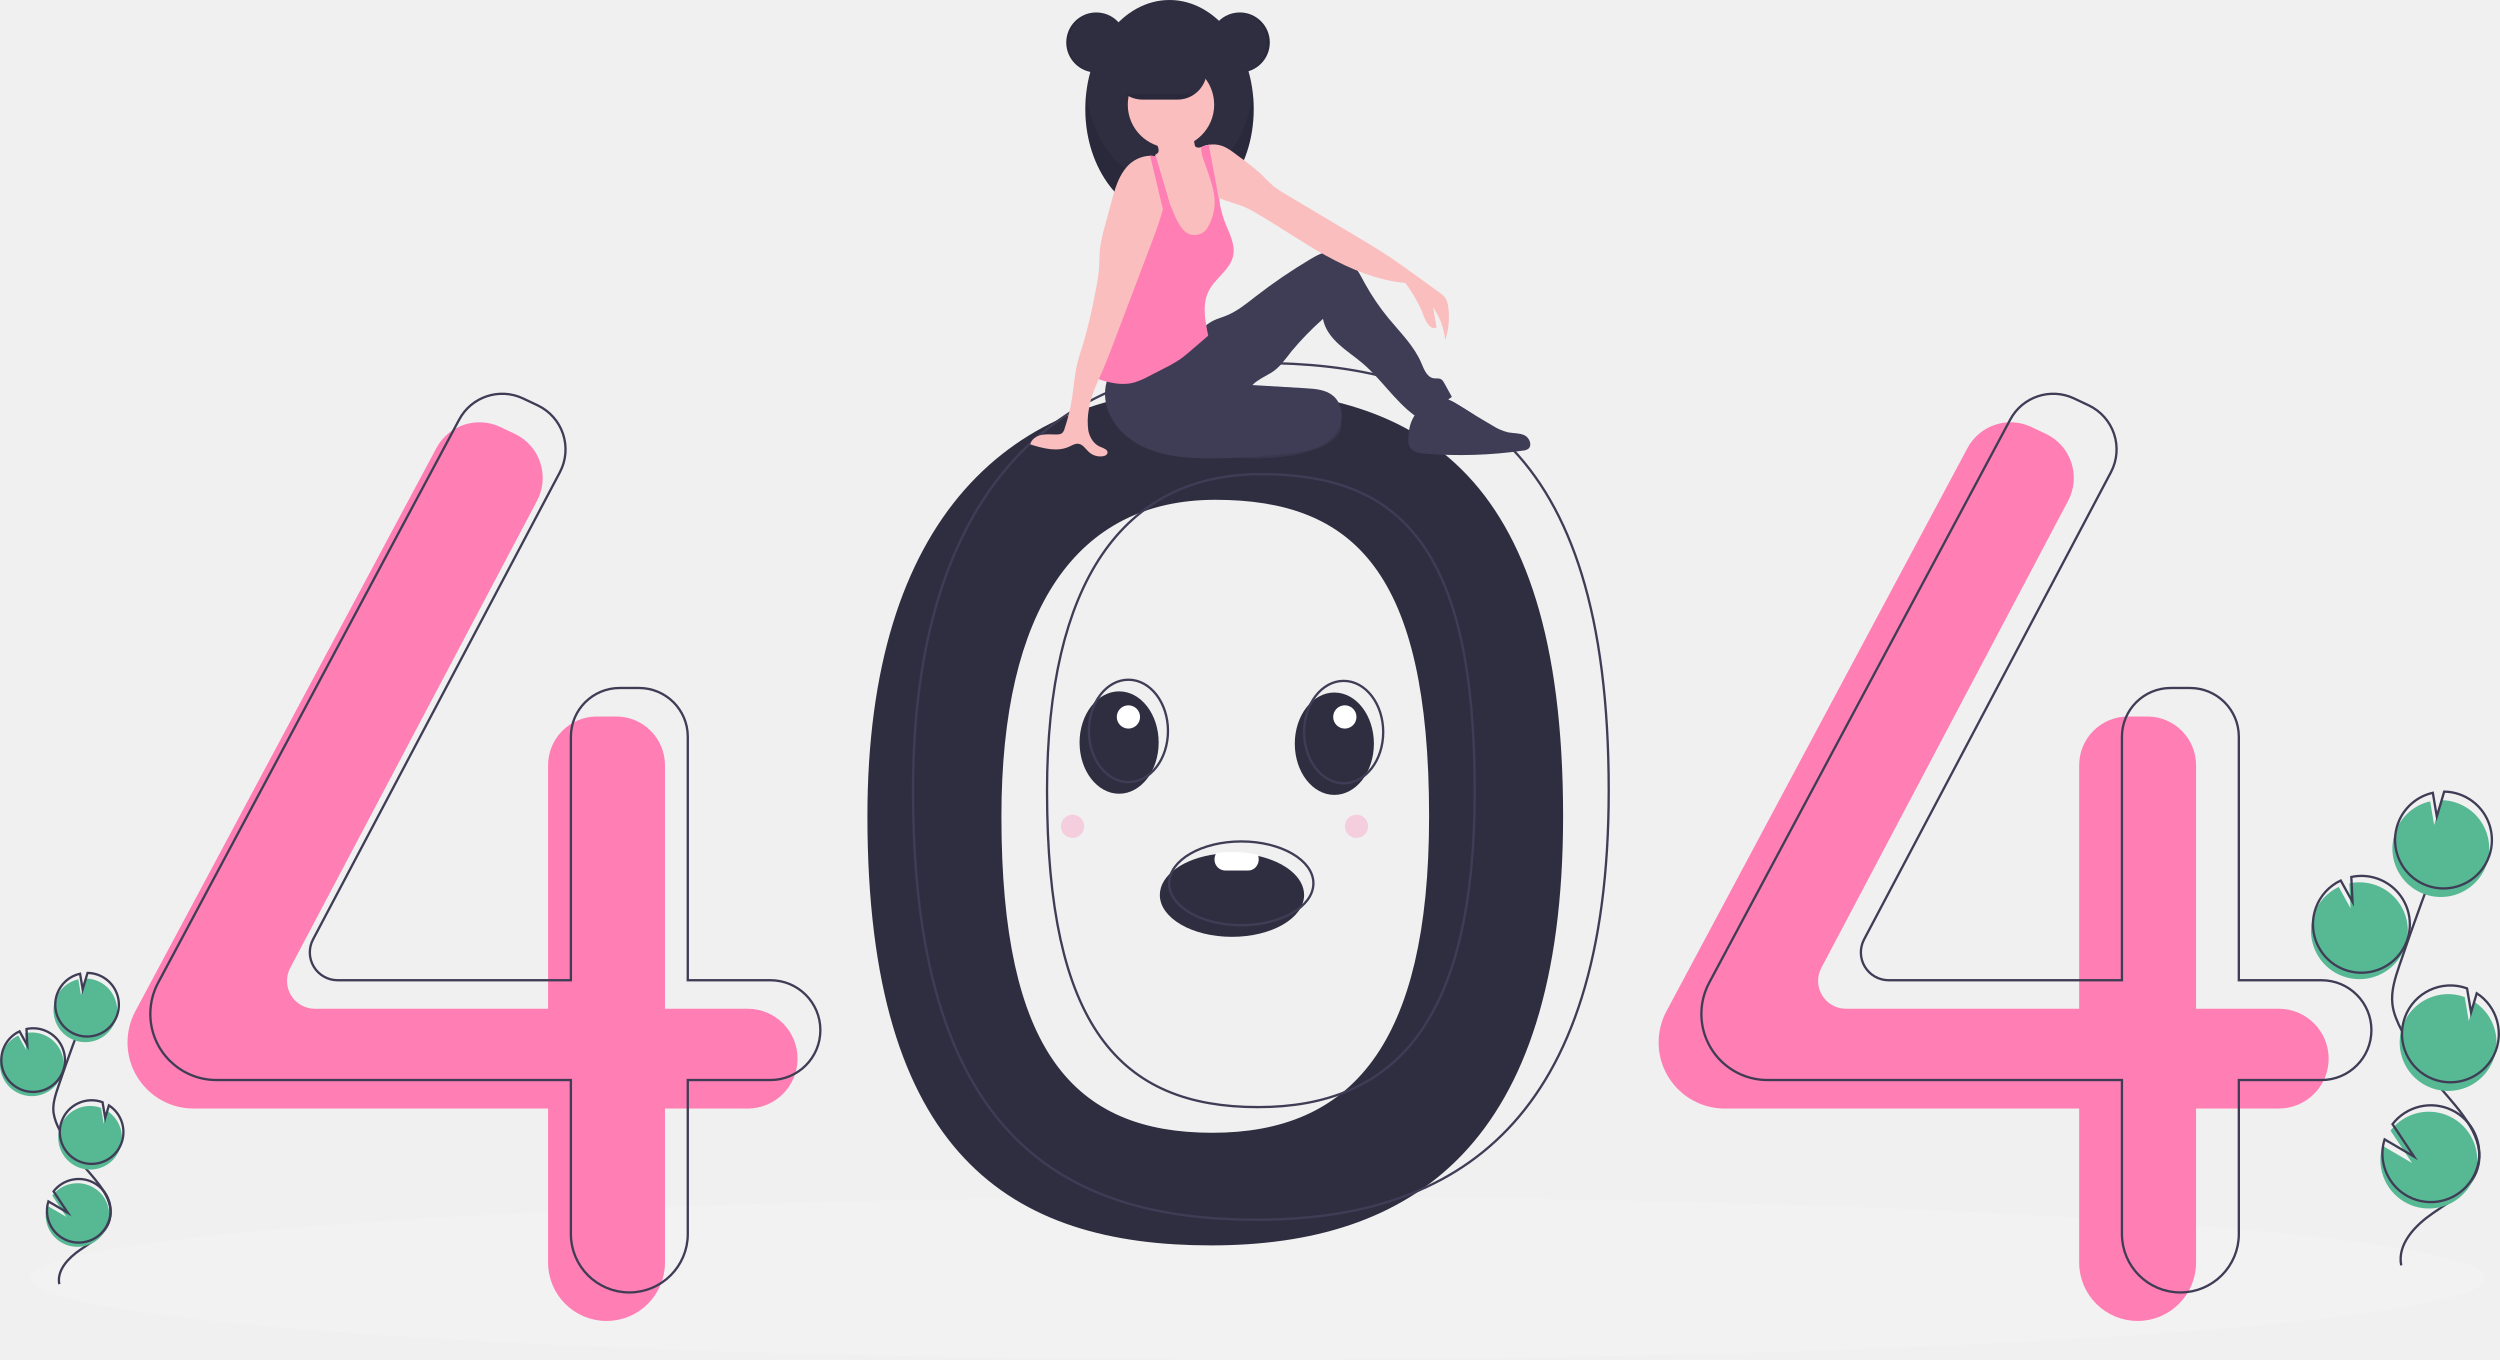
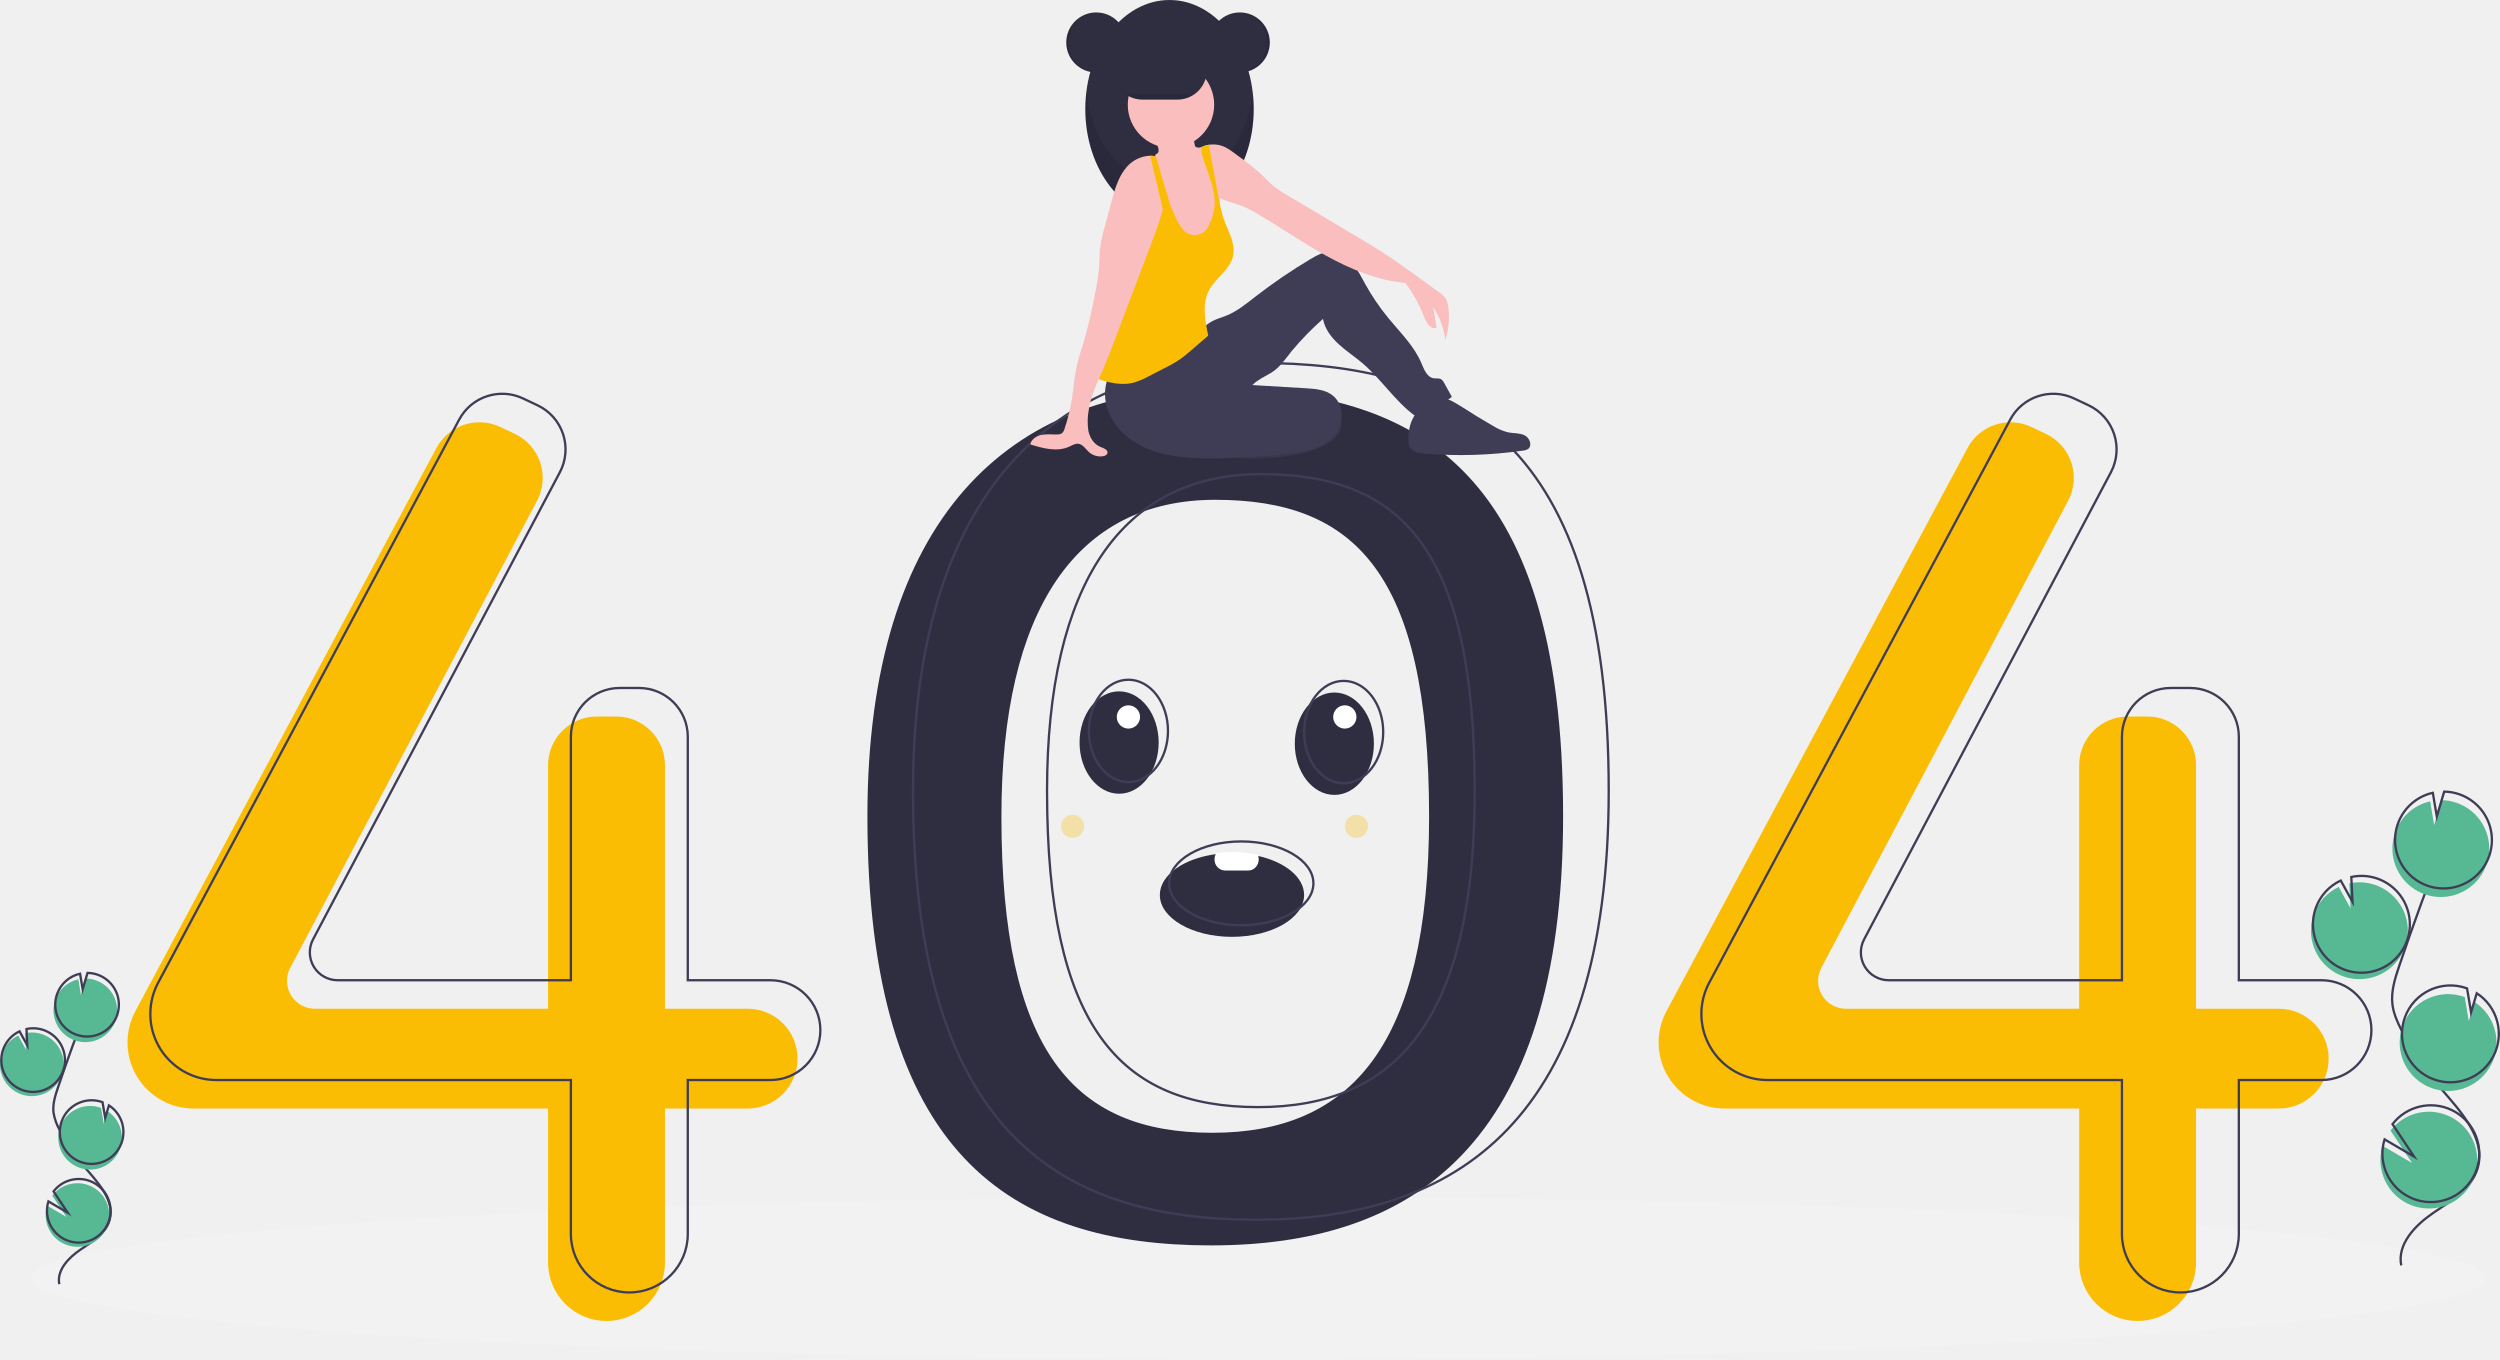
<svg xmlns="http://www.w3.org/2000/svg" id="fd59ce54-f850-4dfc-bc34-dd7d379d600e" data-name="Layer 1" width="1074.392" height="584.231" viewBox="0 0 1074.392 584.231">
  <ellipse cx="540.643" cy="549.309" rx="527.5" ry="34.922" fill="#f2f2f2" />
  <path d="M583.48,324.894c-85.944,0-147.651,55.139-147.651,183.798,0,145.813,61.707,184.411,147.651,184.411s151.327-42.274,151.327-184.411C734.807,356.753,669.424,324.894,583.48,324.894Zm.565,319.808c-59.527,0-90.626-34.923-90.626-135.916,0-89.112,32.372-136.105,91.899-136.105s91.899,30.868,91.899,136.105C677.217,607.234,643.572,644.703,584.045,644.703Z" transform="translate(-63.054 -157.8845)" fill="#2f2e41" />
-   <path d="M384.365,591.401H348.831V486.762A20.956,20.956,0,0,0,327.875,465.806h-8.326a20.956,20.956,0,0,0-20.956,20.956V591.401H198.363a11.963,11.963,0,0,1-10.578-17.552l106.082-200.78A20.956,20.956,0,0,0,284.287,344.33l-6.262-2.957a20.956,20.956,0,0,0-27.429,9.07L121.214,592.475a28.416,28.416,0,0,0-3.356,13.396v0a28.416,28.416,0,0,0,28.416,28.416H298.593v66.167a25.119,25.119,0,0,0,25.119,25.119h0a25.119,25.119,0,0,0,25.119-25.119V634.287h35.534a21.443,21.443,0,0,0,21.443-21.443v0A21.443,21.443,0,0,0,384.365,591.401Z" transform="translate(-63.054 -157.8845)" fill="#ff7eb3" />
-   <path d="M1042.362,591.401h-35.534V486.762A20.956,20.956,0,0,0,985.872,465.806h-8.326a20.956,20.956,0,0,0-20.956,20.956V591.401H856.359a11.963,11.963,0,0,1-10.578-17.552L951.864,373.069A20.956,20.956,0,0,0,942.284,344.33l-6.262-2.957a20.956,20.956,0,0,0-27.429,9.07L779.211,592.475a28.416,28.416,0,0,0-3.356,13.396v0a28.416,28.416,0,0,0,28.416,28.416H956.589v66.167a25.119,25.119,0,0,0,25.119,25.119h0a25.119,25.119,0,0,0,25.119-25.119V634.287h35.534a21.443,21.443,0,0,0,21.443-21.443v0A21.443,21.443,0,0,0,1042.362,591.401Z" transform="translate(-63.054 -157.8845)" fill="#ff7eb3" />
+   <path d="M384.365,591.401H348.831V486.762A20.956,20.956,0,0,0,327.875,465.806h-8.326a20.956,20.956,0,0,0-20.956,20.956V591.401H198.363a11.963,11.963,0,0,1-10.578-17.552l106.082-200.78A20.956,20.956,0,0,0,284.287,344.33l-6.262-2.957a20.956,20.956,0,0,0-27.429,9.07L121.214,592.475a28.416,28.416,0,0,0-3.356,13.396v0a28.416,28.416,0,0,0,28.416,28.416H298.593v66.167a25.119,25.119,0,0,0,25.119,25.119h0a25.119,25.119,0,0,0,25.119-25.119V634.287h35.534a21.443,21.443,0,0,0,21.443-21.443v0A21.443,21.443,0,0,0,384.365,591.401Z" transform="translate(-63.054 -157.8845)" fill="#fbbd03" />
+   <path d="M1042.362,591.401h-35.534V486.762A20.956,20.956,0,0,0,985.872,465.806h-8.326a20.956,20.956,0,0,0-20.956,20.956V591.401H856.359a11.963,11.963,0,0,1-10.578-17.552L951.864,373.069A20.956,20.956,0,0,0,942.284,344.33l-6.262-2.957a20.956,20.956,0,0,0-27.429,9.07L779.211,592.475a28.416,28.416,0,0,0-3.356,13.396v0a28.416,28.416,0,0,0,28.416,28.416H956.589v66.167a25.119,25.119,0,0,0,25.119,25.119h0a25.119,25.119,0,0,0,25.119-25.119V634.287h35.534a21.443,21.443,0,0,0,21.443-21.443v0A21.443,21.443,0,0,0,1042.362,591.401Z" transform="translate(-63.054 -157.8845)" fill="#fbbd03" />
  <path d="M394.168,579.148H358.634V474.509a20.956,20.956,0,0,0-20.956-20.956h-8.326a20.956,20.956,0,0,0-20.956,20.956V579.148H208.165a11.963,11.963,0,0,1-10.578-17.552L303.67,360.816a20.956,20.956,0,0,0-9.58-28.739l-6.262-2.957a20.956,20.956,0,0,0-27.429,9.07L131.017,580.222a28.416,28.416,0,0,0-3.356,13.396v0a28.416,28.416,0,0,0,28.416,28.416H308.395v66.167a25.119,25.119,0,0,0,25.119,25.119h0a25.119,25.119,0,0,0,25.119-25.119V622.034h35.534a21.443,21.443,0,0,0,21.443-21.443v0A21.443,21.443,0,0,0,394.168,579.148Z" transform="translate(-63.054 -157.8845)" fill="none" stroke="#3f3d56" stroke-miterlimit="10" />
  <path d="M1060.742,579.148h-35.534V474.509a20.956,20.956,0,0,0-20.956-20.956H995.925a20.956,20.956,0,0,0-20.956,20.956V579.148H874.739a11.963,11.963,0,0,1-10.578-17.552L970.244,360.816a20.956,20.956,0,0,0-9.58-28.739l-6.262-2.957a20.956,20.956,0,0,0-27.429,9.07L797.59,580.222a28.416,28.416,0,0,0-3.356,13.396v0a28.416,28.416,0,0,0,28.416,28.416H974.969v66.167a25.119,25.119,0,0,0,25.119,25.119h0a25.119,25.119,0,0,0,25.119-25.119V622.034h35.534a21.443,21.443,0,0,0,21.443-21.443v0A21.443,21.443,0,0,0,1060.742,579.148Z" transform="translate(-63.054 -157.8845)" fill="none" stroke="#3f3d56" stroke-miterlimit="10" />
  <path d="M603.085,313.866c-85.944,0-147.651,55.139-147.651,183.798,0,145.813,61.707,184.411,147.651,184.411s151.327-42.274,151.327-184.411C754.412,345.725,689.029,313.866,603.085,313.866Zm.565,319.808c-59.527,0-90.626-34.923-90.626-135.916,0-89.112,32.372-136.105,91.899-136.105s91.899,30.868,91.899,136.105C696.822,596.206,663.177,633.675,603.65,633.675Z" transform="translate(-63.054 -157.8845)" fill="none" stroke="#3f3d56" stroke-miterlimit="10" />
  <circle cx="471.141" cy="18.25" r="12.901" fill="#2f2e41" />
  <ellipse cx="502.607" cy="46.885" rx="36.186" ry="46.885" fill="#2f2e41" />
  <path d="M565.661,237.494c-18.128,0-33.141-17.271-35.776-39.805a60.976,60.976,0,0,0-.41,7.08c0,25.894,16.201,46.885,36.186,46.885s36.186-20.991,36.186-46.885a60.976,60.976,0,0,0-.41-7.08C598.803,220.224,583.789,237.494,565.661,237.494Z" transform="translate(-63.054 -157.8845)" opacity="0.1" />
  <path d="M639.296,342.073c-.777,3.193-4.128,5.751-7.839,7.538-7.802,3.757-17.425,4.878-26.76,5.254a45.176,45.176,0,0,1-7.144-.132,20.537,20.537,0,0,1-12.251-5.631,1.681,1.681,0,0,1,.044-2.844c4.969-5.459,13.262-8.806,21.616-11.216,6.334-1.827,17.381-6.561,24.29-5.922C637.944,329.739,640.277,338.041,639.296,342.073Z" transform="translate(-63.054 -157.8845)" fill="#3f3d56" />
  <path d="M639.296,342.073c-.777,3.193-4.128,5.751-7.839,7.538-7.802,3.757-17.425,4.878-26.76,5.254a45.176,45.176,0,0,1-7.144-.132,20.537,20.537,0,0,1-12.251-5.631,1.681,1.681,0,0,1,.044-2.844c4.969-5.459,13.262-8.806,21.616-11.216,6.334-1.827,17.381-6.561,24.29-5.922C637.944,329.739,640.277,338.041,639.296,342.073Z" transform="translate(-63.054 -157.8845)" opacity="0.1" />
  <path d="M540.098,318.206a19.77,19.77,0,0,0-1.199,15.075,26.339,26.339,0,0,0,8.829,12.497c10.095,8.092,23.988,9.205,36.925,9.093a284.649,284.649,0,0,0,33.905-2.324,40.538,40.538,0,0,0,11.001-2.554c4.222-1.827,7.933-5.178,9.436-9.526s.436-9.672-3.134-12.574c-3.137-2.55-7.463-2.9-11.498-3.143l-23.088-1.387c2.281-2.308,5.318-3.614,8.096-5.292,3.685-2.226,6.134-5.965,8.813-9.335a129.001,129.001,0,0,1,13.439-13.817c.751,4.31,3.478,7.85,6.687,10.824s6.908,5.368,10.244,8.2c8.079,6.858,13.896,16.167,22.392,22.5a43.829,43.829,0,0,0,16.049-8.012l-3.302-5.981a3.94,3.94,0,0,0-1.245-1.553c-.935-.575-2.14-.279-3.225-.441-2.901-.435-4.168-3.784-5.306-6.487-3.125-7.422-9.108-13.18-14.218-19.404a98.009,98.009,0,0,1-9.996-14.723c-1.717-3.102-3.288-6.331-5.617-9.003s-5.594-4.773-9.139-4.781c-3.132-.007-6.021,1.584-8.714,3.183a230.477,230.477,0,0,0-23.63,16.099c-3.944,3.062-7.863,6.296-12.489,8.174-1.947.79-4,1.331-5.869,2.292-3.273,1.684-5.757,4.534-8.431,7.064C566.277,311.892,553.219,317.738,540.098,318.206Z" transform="translate(-63.054 -157.8845)" fill="#3f3d56" />
  <path d="M588.374,253.983a23.774,23.774,0,0,1-1.734,8.033,10.045,10.045,0,0,1-5.768,5.573,12.375,12.375,0,0,1-5.623.182,10.882,10.882,0,0,1-4.582-1.561c-2.165-1.488-3.244-4.144-3.637-6.743-.393-2.596-.217-5.249-.469-7.863a42.944,42.944,0,0,0-1.202-6.255c-.17-.683-.343-1.362-.513-2.042-.167-.68-.33-1.359-.481-2.039-.138-.639-.267-1.281-.378-1.926-.091-.544-.173-1.092-.233-1.643a18.423,18.423,0,0,0-.809-4.811,14.607,14.607,0,0,0-1.687-2.854c-.286-.409-.563-.818-.818-1.243a5.89,5.89,0,0,1-.972-3.748,3.286,3.286,0,0,1,.148-.601c.025-.076.053-.151.085-.223A1.802,1.802,0,0,0,560.932,223.07a3.433,3.433,0,0,0-.148-1.778,11.318,11.318,0,0,0-.96-2.288c-.264-.478-1.161-1.34-1.167-1.888-.013-1.101,2.14-1.989,3.011-2.423a16.796,16.796,0,0,1,8.597-1.743c1.904.129,3.968.714,5.019,2.31.944,1.438.818,3.301,1.221,4.972a1.471,1.471,0,0,0,.299.664,1.341,1.341,0,0,0,.739.34,4.549,4.549,0,0,0,1.416.057h.003a2.931,2.931,0,0,0,.371-.054,4.957,4.957,0,0,0,2.033-.878q.585-.156,1.18-.255a.251.251,0,0,0,.047-.009c1.576,4.975,1.781,10.308,3.071,15.374.639,2.52,1.554,5.009,1.683,7.602.009.113.013.23.016.346.019.834-.047,1.674-.013,2.505a6.981,6.981,0,0,0,.126,1.114,15.611,15.611,0,0,0,.525,1.743l.009.028c.06.183.116.368.164.554.035.135.066.267.091.403l.003.009A14.938,14.938,0,0,1,588.374,253.983Z" transform="translate(-63.054 -157.8845)" fill="#fbbebe" />
  <circle cx="503.237" cy="44.997" r="18.565" fill="#fbbebe" />
  <path d="M684.157,304.033a30.445,30.445,0,0,0-5.236-14.103q.722,4.295,1.447,8.587a3.214,3.214,0,0,1-3.367-1.035,10.337,10.337,0,0,1-1.765-3.276,67.466,67.466,0,0,0-8.21-14.736c-11.819-.985-23.502-5.884-33.896-11.595-10.396-5.708-20.126-12.552-30.384-18.502a43.573,43.573,0,0,0-5.544-2.832c-3.21-1.287-6.812-1.954-9.855-3.468-.204-.101-.409-.208-.61-.318a12.578,12.578,0,0,1-1.945-1.306,10.344,10.344,0,0,1-.931-.856,20.351,20.351,0,0,1-3.559-5.953c-1.633-3.612-2.215-7.97-3.845-11.583a11.203,11.203,0,0,1,2.502-1.765h.003c.132-.069.264-.135.4-.198a11.94,11.94,0,0,1,2.004-.733q.585-.156,1.18-.255a.251.251,0,0,0,.047-.009,11.566,11.566,0,0,1,5.491.434c2.587.875,4.767,2.621,6.941,4.273a114.02,114.02,0,0,1,10.148,8.049c1.794,1.718,3.43,3.606,5.359,5.167a42.144,42.144,0,0,0,5.057,3.351q15.656,9.327,31.315,18.65c3.534,2.105,7.07,4.21,10.526,6.438,5.249,3.386,10.308,7.055,15.365,10.721q4.47,3.238,8.936,6.479a9.728,9.728,0,0,1,2.533,2.341,8.472,8.472,0,0,1,1.123,3.433A31.387,31.387,0,0,1,684.157,304.033Z" transform="translate(-63.054 -157.8845)" fill="#fbbebe" />
-   <path d="M592.977,267.944c-1.252,5.617-6.929,9.012-9.896,13.946-3.688,6.123-2.184,13.241-.799,20.255q-3.795,3.271-7.593,6.542c-1.397,1.199-2.794,2.404-4.298,3.464a57.351,57.351,0,0,1-6.86,3.94q-3.361,1.728-6.721,3.458a32.128,32.128,0,0,1-6.58,2.788c-4.415,1.133-9.103.34-13.471-.972a6.088,6.088,0,0,1-1.473-.601,2.394,2.394,0,0,1-.699-.632,3.911,3.911,0,0,1-.444-2.539c.444-7.351,2.24-14.547,4.031-21.69a85.26,85.26,0,0,1,3.848-12.577,85.077,85.077,0,0,1,5.415-10.151,68.368,68.368,0,0,1,7.929-11.514,18.479,18.479,0,0,0,3.675-4.739c1.117-2.549.686-5.472.913-8.247a17.148,17.148,0,0,1,1.633-6.007v-.003a17.093,17.093,0,0,1,1.743-2.882q.458,1.067.916,2.13.302.699.598,1.394.387.897.768,1.787,1.1,2.558,2.196,5.113a21.59,21.59,0,0,0,3.335,5.944,6.499,6.499,0,0,0,11.123-.853,21.261,21.261,0,0,0,2.272-6.013,19.215,19.215,0,0,0,.252-7.835c-.758-5.009-2.889-10.126-4.437-14.78a14.945,14.945,0,0,1-1.079-4.871,3.351,3.351,0,0,1,.057-.56c.009-.047.019-.098.028-.145a11.94,11.94,0,0,1,2.004-.733q.585-.156,1.18-.255,2.044,11.064,4.094,22.127c.032.173.066.346.098.522.195,1.057.393,2.115.614,3.169.198.957.412,1.91.651,2.857l.009.028c.082.321.167.639.255.957l.003.009c.242.868.513,1.731.818,2.58C590.938,257.475,594.164,262.629,592.977,267.944Z" transform="translate(-63.054 -157.8845)" fill="#ff7eb3" />
+   <path d="M592.977,267.944c-1.252,5.617-6.929,9.012-9.896,13.946-3.688,6.123-2.184,13.241-.799,20.255q-3.795,3.271-7.593,6.542c-1.397,1.199-2.794,2.404-4.298,3.464a57.351,57.351,0,0,1-6.86,3.94q-3.361,1.728-6.721,3.458a32.128,32.128,0,0,1-6.58,2.788c-4.415,1.133-9.103.34-13.471-.972a6.088,6.088,0,0,1-1.473-.601,2.394,2.394,0,0,1-.699-.632,3.911,3.911,0,0,1-.444-2.539c.444-7.351,2.24-14.547,4.031-21.69a85.26,85.26,0,0,1,3.848-12.577,85.077,85.077,0,0,1,5.415-10.151,68.368,68.368,0,0,1,7.929-11.514,18.479,18.479,0,0,0,3.675-4.739c1.117-2.549.686-5.472.913-8.247a17.148,17.148,0,0,1,1.633-6.007v-.003a17.093,17.093,0,0,1,1.743-2.882q.458,1.067.916,2.13.302.699.598,1.394.387.897.768,1.787,1.1,2.558,2.196,5.113a21.59,21.59,0,0,0,3.335,5.944,6.499,6.499,0,0,0,11.123-.853,21.261,21.261,0,0,0,2.272-6.013,19.215,19.215,0,0,0,.252-7.835c-.758-5.009-2.889-10.126-4.437-14.78a14.945,14.945,0,0,1-1.079-4.871,3.351,3.351,0,0,1,.057-.56c.009-.047.019-.098.028-.145a11.94,11.94,0,0,1,2.004-.733q.585-.156,1.18-.255,2.044,11.064,4.094,22.127c.032.173.066.346.098.522.195,1.057.393,2.115.614,3.169.198.957.412,1.91.651,2.857l.009.028c.082.321.167.639.255.957l.003.009c.242.868.513,1.731.818,2.58C590.938,257.475,594.164,262.629,592.977,267.944Z" transform="translate(-63.054 -157.8845)" fill="#fbbd03" />
  <path d="M668.321,346.877a6.583,6.583,0,0,0,.61,3.143c1.162,2.124,3.95,2.606,6.362,2.805a188.377,188.377,0,0,0,42.266-1.288,4.886,4.886,0,0,0,2.151-.668c1.99-1.395.763-4.795-1.41-5.884s-4.751-.826-7.135-1.297a22.479,22.479,0,0,1-6.678-2.896q-7.252-4.167-14.293-8.688c-2.795-1.795-6.093-3.71-9.24-2.646C672.43,332.343,668.265,337.681,668.321,346.877Z" transform="translate(-63.054 -157.8845)" fill="#3f3d56" />
  <path d="M564.437,240.874v.003c-.022.132-.044.261-.072.39-.035.214-.076.431-.116.645-.39,1.998-.868,3.987-1.419,5.963-1.51,5.459-3.534,10.831-5.541,16.123q-8.081,21.287-16.164,42.577c-1.359,3.575-2.716,7.152-4.261,10.654-.516,1.167-1.048,2.344-1.576,3.534-1.894,4.257-3.713,8.653-4.317,13.184a27.45,27.45,0,0,0-.192,9.04c.604,2.97,2.407,5.872,5.23,6.97,1.378.538,3.351,1.259,2.974,2.69-.204.787-1.098,1.171-1.901,1.303a7.312,7.312,0,0,1-5.966-1.718c-1.507-1.337-2.665-3.417-4.67-3.641-1.388-.151-2.665.68-3.936,1.262-5.186,2.369-11.227.711-16.674-.972.428-2.206,2.643-3.66,4.843-4.1,2.199-.444,4.474-.129,6.718-.189a3.51,3.51,0,0,0,2.042-.525,3.705,3.705,0,0,0,1.101-1.882,78.964,78.964,0,0,0,3.213-13.147c.724-4.666,1.026-9.405,2.058-14.015.802-3.597,2.042-7.08,3.106-10.61a224.682,224.682,0,0,0,5.06-22.077,78.02,78.02,0,0,0,1.425-9.368c.179-2.612.094-5.236.346-7.838a60.888,60.888,0,0,1,2.111-9.997q1.444-5.348,2.885-10.689c1.425-5.271,2.955-10.746,6.567-14.843a13.962,13.962,0,0,1,10.028-4.789,9.882,9.882,0,0,1,2.13.23c.116.028.233.057.349.088a8.634,8.634,0,0,1,2.174.9c1.114-.708,1.68-.459,2.42.632a6.973,6.973,0,0,1,.881,3.795A52.424,52.424,0,0,1,564.437,240.874Z" transform="translate(-63.054 -157.8845)" fill="#fbbebe" />
-   <path d="M565.661,245.046l-.047.047-.255.255-2.53,2.527-1.24-5.208-4.251-17.854a9.882,9.882,0,0,1,2.13.23,3.286,3.286,0,0,1,.148-.601l.201.689,1.441,4.902,2.728,9.308.45,1.532v.003Z" transform="translate(-63.054 -157.8845)" fill="#ff7eb3" />
+   <path d="M565.661,245.046l-.047.047-.255.255-2.53,2.527-1.24-5.208-4.251-17.854a9.882,9.882,0,0,1,2.13.23,3.286,3.286,0,0,1,.148-.601l.201.689,1.441,4.902,2.728,9.308.45,1.532v.003Z" transform="translate(-63.054 -157.8845)" fill="#fbbd03" />
  <path d="M581.715,188.087a12.582,12.582,0,0,1-3.7,8.896,12.314,12.314,0,0,1-1.36,1.176,12.528,12.528,0,0,1-7.536,2.524H554.023a12.59,12.59,0,0,1,0-25.18h15.096A12.629,12.629,0,0,1,581.715,188.087Z" transform="translate(-63.054 -157.8845)" fill="#2f2e41" />
  <circle cx="532.815" cy="18.25" r="12.901" fill="#2f2e41" />
  <path d="M595.554,163.234c-.158,0-.315.006-.472.012a12.898,12.898,0,0,1,0,25.778c.157.006.314.012.472.012a12.901,12.901,0,1,0,0-25.802Z" transform="translate(-63.054 -157.8845)" opacity="0.1" />
  <path d="M534.195,163.234c.158,0,.315.006.472.012a12.898,12.898,0,0,0,0,25.778c-.157.006-.314.012-.472.012a12.901,12.901,0,0,1,0-25.802Z" transform="translate(-63.054 -157.8845)" opacity="0.1" />
  <path d="M576.655,198.159a12.528,12.528,0,0,1-7.536,2.524H554.023a12.528,12.528,0,0,1-7.536-2.524Z" transform="translate(-63.054 -157.8845)" opacity="0.1" />
  <path d="M674.14,291.64s3.252,9.372,6.229,6.876L677.996,286.267Z" transform="translate(-63.054 -157.8845)" fill="#fbbebe" />
  <path d="M1069.918,577.434a20.813,20.813,0,1,0,2.772-39.915l.521,10.712-5.068-9.18a20.734,20.734,0,0,0-10.684,11.723,20.408,20.408,0,0,0-1.197,5.63A20.809,20.809,0,0,0,1069.918,577.434Z" transform="translate(-63.054 -157.8845)" fill="#57b894" />
  <path d="M1094.995,701.678c-1.789-9.11,5.963-17.187,13.621-22.437s16.605-10.408,19.218-19.317c3.755-12.804-7.43-24.53-16.136-34.642a125.3,125.3,0,0,1-16.524-24.557c-1.811-3.533-3.476-7.225-3.952-11.166-.686-5.675,1.137-11.323,2.974-16.737q9.179-27.052,19.628-53.65" transform="translate(-63.054 -157.8845)" fill="none" stroke="#3f3d56" stroke-miterlimit="10" />
  <path d="M1070.775,574.676a20.813,20.813,0,1,0,2.772-39.915l.521,10.712-5.068-9.18a20.734,20.734,0,0,0-10.684,11.723,20.408,20.408,0,0,0-1.197,5.63A20.809,20.809,0,0,0,1070.775,574.676Z" transform="translate(-63.054 -157.8845)" fill="none" stroke="#3f3d56" stroke-miterlimit="10" />
  <path d="M1092.451,515.473a20.788,20.788,0,0,1,14.98-13.198l1.714,10.184,3.177-10.696a20.81,20.81,0,1,1-19.871,13.71Z" transform="translate(-63.054 -157.8845)" fill="#57b894" />
  <path d="M1093.594,511.795a20.788,20.788,0,0,1,14.98-13.198l1.714,10.184,3.177-10.696a20.81,20.81,0,1,1-19.871,13.71Z" transform="translate(-63.054 -157.8845)" fill="none" stroke="#3f3d56" stroke-miterlimit="10" />
  <path d="M1108.045,625.489a20.81,20.81,0,0,0,18.419-37.023l-2.441,8.219-1.731-10.304a.362.362,0,0,0-.053-.02,20.811,20.811,0,1,0-14.194,39.127Z" transform="translate(-63.054 -157.8845)" fill="#57b894" />
  <path d="M1109.035,621.764a20.81,20.81,0,0,0,18.419-37.023l-2.441,8.219-1.731-10.304a.362.362,0,0,0-.053-.02,20.811,20.811,0,1,0-14.194,39.127Z" transform="translate(-63.054 -157.8845)" fill="none" stroke="#3f3d56" stroke-miterlimit="10" />
  <path d="M1086.378,660.051a20.801,20.801,0,1,0,4.011-16.297l9.273,13.957-12.67-7.408A20.616,20.616,0,0,0,1086.378,660.051Z" transform="translate(-63.054 -157.8845)" fill="#57b894" />
  <path d="M1087.235,657.294a20.801,20.801,0,1,0,4.011-16.297l9.273,13.957-12.67-7.408A20.616,20.616,0,0,0,1087.235,657.294Z" transform="translate(-63.054 -157.8845)" fill="none" stroke="#3f3d56" stroke-miterlimit="10" />
  <path d="M72.061,628.133a13.674,13.674,0,1,0,1.821-26.225l.342,7.038-3.33-6.032a13.623,13.623,0,0,0-7.019,7.702,13.409,13.409,0,0,0-.787,3.699A13.672,13.672,0,0,0,72.061,628.133Z" transform="translate(-63.054 -157.8845)" fill="#57b894" />
  <path d="M88.538,709.763c-1.175-5.986,3.918-11.292,8.949-14.741s10.91-6.838,12.626-12.692c2.467-8.412-4.882-16.117-10.601-22.76A82.324,82.324,0,0,1,88.656,643.436a22.21,22.21,0,0,1-2.597-7.336c-.451-3.729.747-7.439,1.954-10.996q6.031-17.773,12.896-35.249" transform="translate(-63.054 -157.8845)" fill="none" stroke="#3f3d56" stroke-miterlimit="10" />
  <path d="M72.625,626.321a13.674,13.674,0,1,0,1.821-26.225l.342,7.038L71.458,601.103a13.623,13.623,0,0,0-7.019,7.702,13.409,13.409,0,0,0-.787,3.699A13.672,13.672,0,0,0,72.625,626.321Z" transform="translate(-63.054 -157.8845)" fill="none" stroke="#3f3d56" stroke-miterlimit="10" />
  <path d="M86.866,587.423a13.658,13.658,0,0,1,9.842-8.671l1.126,6.691,2.087-7.027a13.673,13.673,0,1,1-13.055,9.007Z" transform="translate(-63.054 -157.8845)" fill="#57b894" />
  <path d="M87.617,585.007a13.658,13.658,0,0,1,9.842-8.671l1.126,6.691L100.673,576a13.673,13.673,0,1,1-13.055,9.007Z" transform="translate(-63.054 -157.8845)" fill="none" stroke="#3f3d56" stroke-miterlimit="10" />
  <path d="M97.112,659.706a13.673,13.673,0,0,0,12.102-24.325l-1.604,5.4-1.137-6.77a.238.238,0,0,0-.035-.013,13.673,13.673,0,1,0-9.326,25.707Z" transform="translate(-63.054 -157.8845)" fill="#57b894" />
  <path d="M97.762,657.259a13.673,13.673,0,0,0,12.102-24.325l-1.604,5.4-1.137-6.77a.238.238,0,0,0-.035-.013,13.673,13.673,0,1,0-9.326,25.707Z" transform="translate(-63.054 -157.8845)" fill="none" stroke="#3f3d56" stroke-miterlimit="10" />
  <path d="M82.876,682.414a13.667,13.667,0,1,0,2.635-10.708l6.092,9.17-8.324-4.867A13.545,13.545,0,0,0,82.876,682.414Z" transform="translate(-63.054 -157.8845)" fill="#57b894" />
  <path d="M83.439,680.602a13.667,13.667,0,1,0,2.635-10.708l6.092,9.17-8.324-4.867A13.545,13.545,0,0,0,83.439,680.602Z" transform="translate(-63.054 -157.8845)" fill="none" stroke="#3f3d56" stroke-miterlimit="10" />
  <ellipse cx="480.946" cy="319.115" rx="17" ry="22" fill="#2f2e41" />
  <ellipse cx="573.446" cy="319.615" rx="17" ry="22" fill="#2f2e41" />
  <path d="M623.5,542.5c0,9.94-13.88,18-31,18s-31-8.06-31-18c0-8.61,10.41-15.81,24.32-17.57a50.104,50.104,0,0,1,6.68-.43,50.699,50.699,0,0,1,11.13,1.2C615.25,528.29,623.5,534.84,623.5,542.5Z" transform="translate(-63.054 -157.8845)" fill="#2f2e41" />
  <ellipse cx="484.946" cy="314.115" rx="17" ry="22" fill="none" stroke="#3f3d56" stroke-miterlimit="10" />
  <ellipse cx="577.446" cy="314.615" rx="17" ry="22" fill="none" stroke="#3f3d56" stroke-miterlimit="10" />
  <ellipse cx="533.446" cy="379.615" rx="31" ry="18" fill="none" stroke="#3f3d56" stroke-miterlimit="10" />
  <path d="M604,527.2a4.937,4.937,0,0,1-1.32,3.392A4.339,4.339,0,0,1,599.5,532h-10a4.664,4.664,0,0,1-4.5-4.8,4.905,4.905,0,0,1,.82-2.741A47.02,47.02,0,0,1,592.5,524a47.665,47.665,0,0,1,11.13,1.28A5.067,5.067,0,0,1,604,527.2Z" transform="translate(-63.054 -157.8845)" fill="#fff" />
  <circle cx="484.946" cy="308.115" r="5" fill="#fff" />
  <circle cx="577.946" cy="308.115" r="5" fill="#fff" />
-   <circle cx="582.946" cy="355.115" r="5" fill="#ff7eb3" opacity="0.3" />
-   <circle cx="460.946" cy="355.115" r="5" fill="#ff7eb3" opacity="0.3" />
+   <circle cx="582.946" cy="355.115" r="5" fill="#fbbd03" opacity="0.3" />
+   <circle cx="460.946" cy="355.115" r="5" fill="#fbbd03" opacity="0.3" />
</svg>
